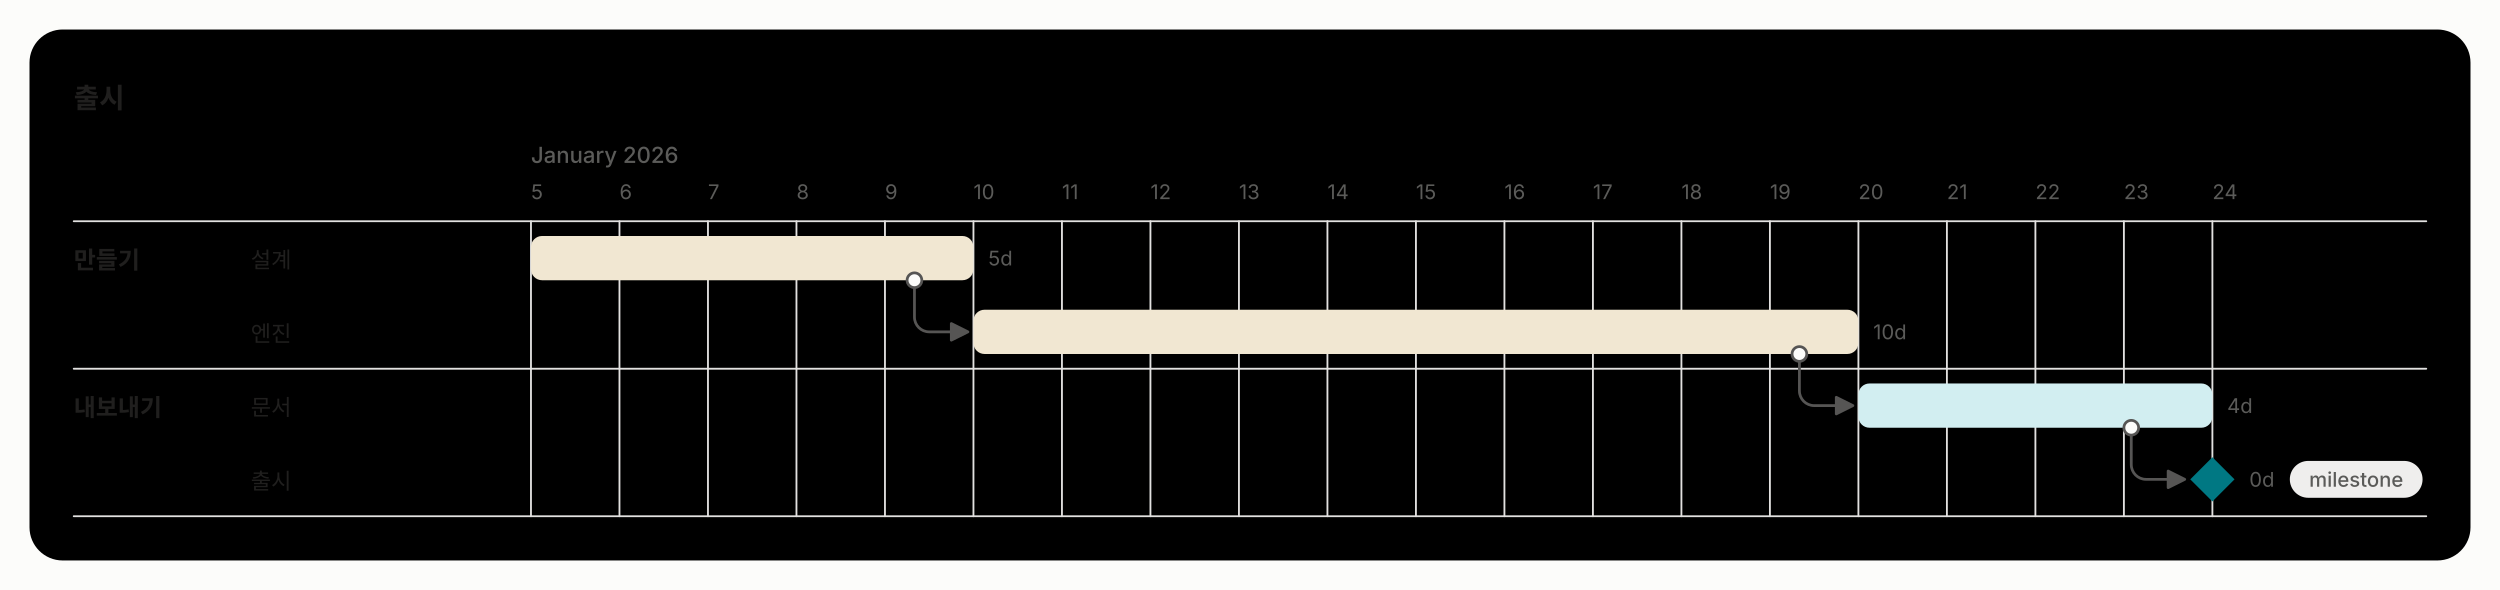
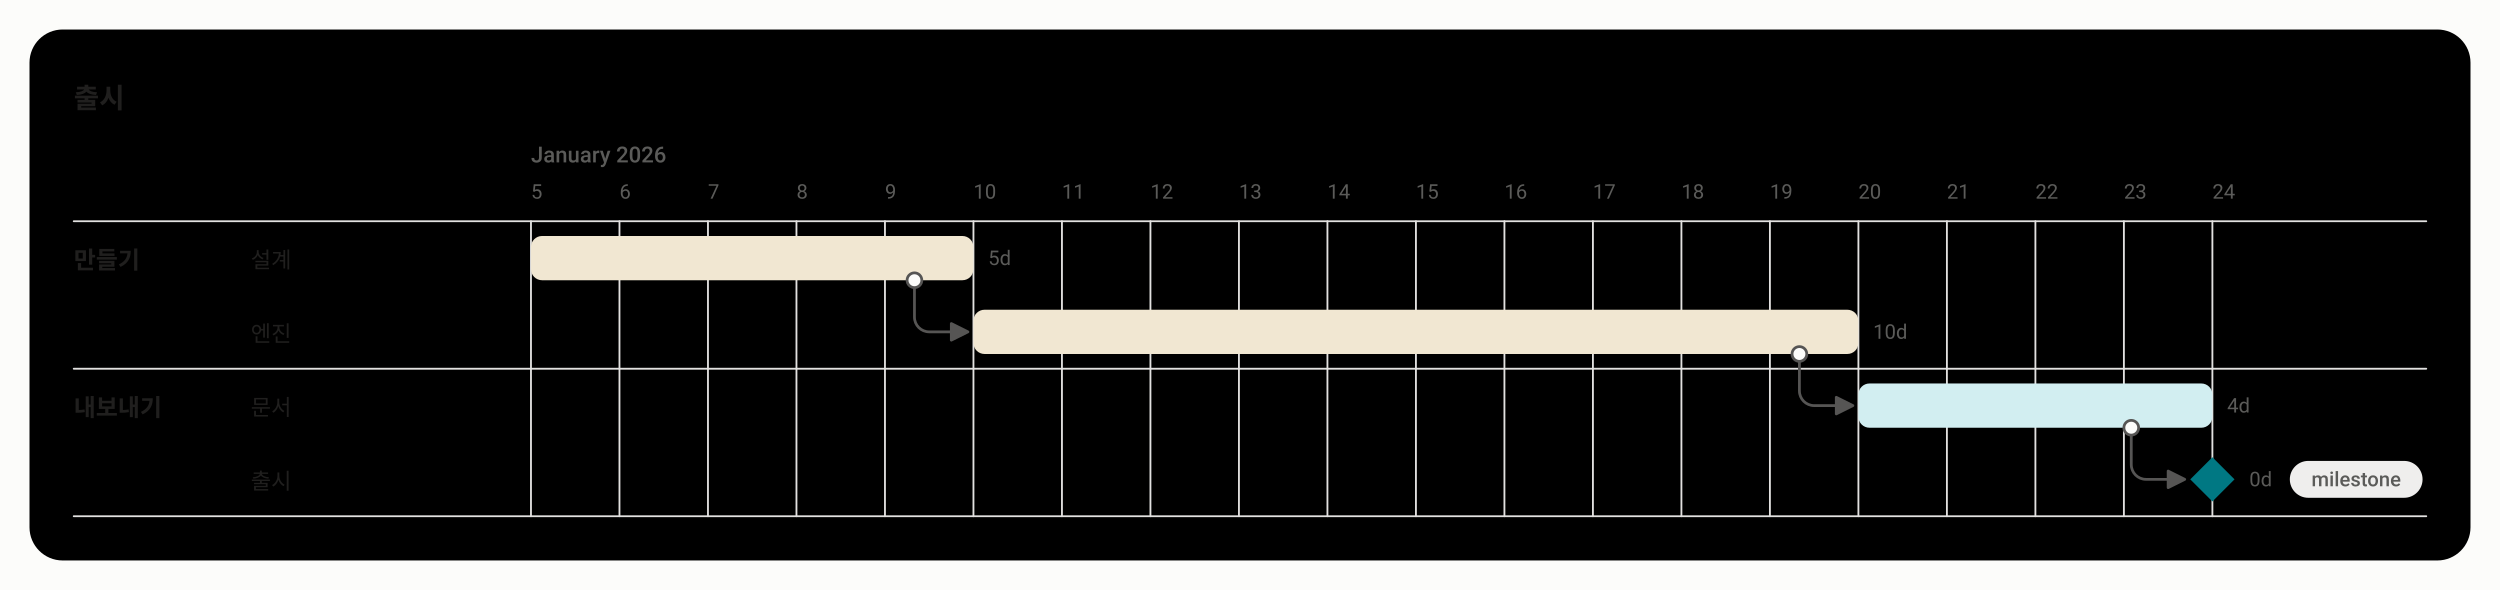
<svg xmlns="http://www.w3.org/2000/svg" class="ursula" data-theme="band" viewBox="0 0 1356 320" width="1356" height="320" role="img">
-   <style>.ursula{font-family:'IBM Plex Sans KR', 'Apple SD Gothic Neo', 'Noto Sans KR', -apple-system, sans-serif}
+   <style>.ursula{font-family:-apple-system, BlinkMacSystemFont, 'Segoe UI', Roboto, 'Helvetica Neue', 'Apple SD Gothic Neo', 'Noto Sans KR', 'Malgun Gothic', sans-serif}
.ursula-bg{fill:var(--ursula-surface,#fcfcfa)}
.ursula-panel{fill:var(--ursula-panel,none)}
- .ursula-title{font:600 15px 'IBM Plex Sans KR', 'Apple SD Gothic Neo', 'Noto Sans KR', -apple-system, sans-serif;fill:var(--ursula-fg,#201f1e)}
- .ursula-body{font:400 12px 'IBM Plex Sans KR', 'Apple SD Gothic Neo', 'Noto Sans KR', -apple-system, sans-serif;fill:var(--ursula-fg,#201f1e)}
- .ursula-zone-name{font:600 13px 'IBM Plex Sans KR', 'Apple SD Gothic Neo', 'Noto Sans KR', -apple-system, sans-serif;fill:var(--ursula-fg,#201f1e)}
- .ursula-axis-name{font:500 12px 'IBM Plex Sans KR', 'Apple SD Gothic Neo', 'Noto Sans KR', -apple-system, sans-serif;fill:var(--ursula-muted,#5b5b59)}
- .ursula-tick{font:400 11px 'IBM Plex Sans KR', 'Apple SD Gothic Neo', 'Noto Sans KR', -apple-system, sans-serif;fill:var(--ursula-muted,#5b5b59);font-variant-numeric:tabular-nums}
- .ursula-tag-text{font:500 11px 'IBM Plex Sans KR', 'Apple SD Gothic Neo', 'Noto Sans KR', -apple-system, sans-serif;fill:var(--ursula-muted,#5b5b59);text-anchor:middle}
+ .ursula-title{font:600 15px -apple-system, BlinkMacSystemFont, 'Segoe UI', Roboto, 'Helvetica Neue', 'Apple SD Gothic Neo', 'Noto Sans KR', 'Malgun Gothic', sans-serif;fill:var(--ursula-fg,#201f1e)}
+ .ursula-body{font:400 12px -apple-system, BlinkMacSystemFont, 'Segoe UI', Roboto, 'Helvetica Neue', 'Apple SD Gothic Neo', 'Noto Sans KR', 'Malgun Gothic', sans-serif;fill:var(--ursula-fg,#201f1e)}
+ .ursula-zone-name{font:600 13px -apple-system, BlinkMacSystemFont, 'Segoe UI', Roboto, 'Helvetica Neue', 'Apple SD Gothic Neo', 'Noto Sans KR', 'Malgun Gothic', sans-serif;fill:var(--ursula-fg,#201f1e)}
+ .ursula-axis-name{font:500 12px -apple-system, BlinkMacSystemFont, 'Segoe UI', Roboto, 'Helvetica Neue', 'Apple SD Gothic Neo', 'Noto Sans KR', 'Malgun Gothic', sans-serif;fill:var(--ursula-muted,#5b5b59)}
+ .ursula-tick{font:400 11px -apple-system, BlinkMacSystemFont, 'Segoe UI', Roboto, 'Helvetica Neue', 'Apple SD Gothic Neo', 'Noto Sans KR', 'Malgun Gothic', sans-serif;fill:var(--ursula-muted,#5b5b59);font-variant-numeric:tabular-nums}
+ .ursula-tag-text{font:500 11px -apple-system, BlinkMacSystemFont, 'Segoe UI', Roboto, 'Helvetica Neue', 'Apple SD Gothic Neo', 'Noto Sans KR', 'Malgun Gothic', sans-serif;fill:var(--ursula-muted,#5b5b59);text-anchor:middle}
.ursula-start{text-anchor:start}
.ursula-tag{fill:var(--ursula-lane,#efeeed)}
.ursula-edge{fill:none;stroke:var(--ursula-line,#565554);stroke-width:1.5;stroke-linecap:round;stroke-linejoin:round}
.ursula-port{display:inline;fill:var(--ursula-surface,#fcfcfa);stroke:var(--ursula-line,#565554);stroke-width:1.5}
.ursula-grid{fill:none;stroke:var(--ursula-hair,#e2e1e0);stroke-width:1;stroke-dasharray:none;stroke-linecap:round}
.ursula-series-1--tint{fill:var(--ursula-s1-tint,#f1e7d2);stroke:var(--ursula-s1,#82641c);stroke-width:0}
.ursula-series-2{fill:var(--ursula-s2,#007883)}
.ursula-series-2--tint{fill:var(--ursula-s2-tint,#d2eef1);stroke:var(--ursula-s2,#007883);stroke-width:0}
.ursula-head{stroke-width:1.5;stroke-linejoin:round}
.ursula-head--edge{fill:var(--ursula-line,#565554);stroke:var(--ursula-line,#565554)}
@media (prefers-color-scheme: dark){
- .ursula{font-family:'IBM Plex Sans KR', 'Apple SD Gothic Neo', 'Noto Sans KR', -apple-system, sans-serif}
+ .ursula{font-family:-apple-system, BlinkMacSystemFont, 'Segoe UI', Roboto, 'Helvetica Neue', 'Apple SD Gothic Neo', 'Noto Sans KR', 'Malgun Gothic', sans-serif}
.ursula-bg{fill:var(--ursula-surface,#171614)}
.ursula-panel{fill:var(--ursula-panel,none)}
- .ursula-title{font:600 15px 'IBM Plex Sans KR', 'Apple SD Gothic Neo', 'Noto Sans KR', -apple-system, sans-serif;fill:var(--ursula-fg,#efeeec)}
- .ursula-body{font:400 12px 'IBM Plex Sans KR', 'Apple SD Gothic Neo', 'Noto Sans KR', -apple-system, sans-serif;fill:var(--ursula-fg,#efeeec)}
- .ursula-zone-name{font:600 13px 'IBM Plex Sans KR', 'Apple SD Gothic Neo', 'Noto Sans KR', -apple-system, sans-serif;fill:var(--ursula-fg,#efeeec)}
- .ursula-axis-name{font:500 12px 'IBM Plex Sans KR', 'Apple SD Gothic Neo', 'Noto Sans KR', -apple-system, sans-serif;fill:var(--ursula-muted,#b2b1af)}
- .ursula-tick{font:400 11px 'IBM Plex Sans KR', 'Apple SD Gothic Neo', 'Noto Sans KR', -apple-system, sans-serif;fill:var(--ursula-muted,#b2b1af);font-variant-numeric:tabular-nums}
- .ursula-tag-text{font:500 11px 'IBM Plex Sans KR', 'Apple SD Gothic Neo', 'Noto Sans KR', -apple-system, sans-serif;fill:var(--ursula-muted,#b2b1af);text-anchor:middle}
+ .ursula-title{font:600 15px -apple-system, BlinkMacSystemFont, 'Segoe UI', Roboto, 'Helvetica Neue', 'Apple SD Gothic Neo', 'Noto Sans KR', 'Malgun Gothic', sans-serif;fill:var(--ursula-fg,#efeeec)}
+ .ursula-body{font:400 12px -apple-system, BlinkMacSystemFont, 'Segoe UI', Roboto, 'Helvetica Neue', 'Apple SD Gothic Neo', 'Noto Sans KR', 'Malgun Gothic', sans-serif;fill:var(--ursula-fg,#efeeec)}
+ .ursula-zone-name{font:600 13px -apple-system, BlinkMacSystemFont, 'Segoe UI', Roboto, 'Helvetica Neue', 'Apple SD Gothic Neo', 'Noto Sans KR', 'Malgun Gothic', sans-serif;fill:var(--ursula-fg,#efeeec)}
+ .ursula-axis-name{font:500 12px -apple-system, BlinkMacSystemFont, 'Segoe UI', Roboto, 'Helvetica Neue', 'Apple SD Gothic Neo', 'Noto Sans KR', 'Malgun Gothic', sans-serif;fill:var(--ursula-muted,#b2b1af)}
+ .ursula-tick{font:400 11px -apple-system, BlinkMacSystemFont, 'Segoe UI', Roboto, 'Helvetica Neue', 'Apple SD Gothic Neo', 'Noto Sans KR', 'Malgun Gothic', sans-serif;fill:var(--ursula-muted,#b2b1af);font-variant-numeric:tabular-nums}
+ .ursula-tag-text{font:500 11px -apple-system, BlinkMacSystemFont, 'Segoe UI', Roboto, 'Helvetica Neue', 'Apple SD Gothic Neo', 'Noto Sans KR', 'Malgun Gothic', sans-serif;fill:var(--ursula-muted,#b2b1af);text-anchor:middle}
.ursula-start{text-anchor:start}
.ursula-tag{fill:var(--ursula-lane,#252422)}
.ursula-edge{fill:none;stroke:var(--ursula-line,#a5a4a2);stroke-width:1.5;stroke-linecap:round;stroke-linejoin:round}
.ursula-port{display:inline;fill:var(--ursula-surface,#171614);stroke:var(--ursula-line,#a5a4a2);stroke-width:1.5}
.ursula-grid{fill:none;stroke:var(--ursula-hair,#2c2b2a);stroke-width:1;stroke-dasharray:none;stroke-linecap:round}
.ursula-series-1--tint{fill:var(--ursula-s1-tint,#3f3112);stroke:var(--ursula-s1,#cdad69);stroke-width:0}
.ursula-series-2{fill:var(--ursula-s2,#5ec3ce)}
.ursula-series-2--tint{fill:var(--ursula-s2-tint,#093a3f);stroke:var(--ursula-s2,#5ec3ce);stroke-width:0}
.ursula-head{stroke-width:1.5;stroke-linejoin:round}
.ursula-head--edge{fill:var(--ursula-line,#a5a4a2);stroke:var(--ursula-line,#a5a4a2)}
}</style>
  <defs>
    <marker id="ursula-arrow-edge-end" viewBox="0 0 9 9" refX="0" refY="4.5" markerWidth="9" markerHeight="9" markerUnits="userSpaceOnUse" orient="auto" overflow="visible">
      <path class="ursula-head ursula-head--edge" d="M0 0L9 4.5L0 9Z" />
    </marker>
  </defs>
  <rect class="ursula-bg" x="0" y="0" width="1356" height="320" />
  <rect class="ursula-panel" x="16" y="16" width="1324" height="288" rx="18" />
  <text class="ursula-title" x="40" y="52" dominant-baseline="central">출시</text>
  <path class="ursula-grid" d="M288 120 L288 280" />
  <text class="ursula-tick ursula-start" x="288" y="104" dominant-baseline="central">5</text>
  <text class="ursula-axis-name" x="288" y="84" dominant-baseline="central">January 2026</text>
  <path class="ursula-grid" d="M336 120 L336 280" />
  <text class="ursula-tick ursula-start" x="336" y="104" dominant-baseline="central">6</text>
  <path class="ursula-grid" d="M384 120 L384 280" />
  <text class="ursula-tick ursula-start" x="384" y="104" dominant-baseline="central">7</text>
  <path class="ursula-grid" d="M432 120 L432 280" />
  <text class="ursula-tick ursula-start" x="432" y="104" dominant-baseline="central">8</text>
  <path class="ursula-grid" d="M480 120 L480 280" />
  <text class="ursula-tick ursula-start" x="480" y="104" dominant-baseline="central">9</text>
  <path class="ursula-grid" d="M528 120 L528 280" />
  <text class="ursula-tick ursula-start" x="528" y="104" dominant-baseline="central">10</text>
  <path class="ursula-grid" d="M576 120 L576 280" />
  <text class="ursula-tick ursula-start" x="576" y="104" dominant-baseline="central">11</text>
  <path class="ursula-grid" d="M624 120 L624 280" />
  <text class="ursula-tick ursula-start" x="624" y="104" dominant-baseline="central">12</text>
  <path class="ursula-grid" d="M672 120 L672 280" />
  <text class="ursula-tick ursula-start" x="672" y="104" dominant-baseline="central">13</text>
  <path class="ursula-grid" d="M720 120 L720 280" />
  <text class="ursula-tick ursula-start" x="720" y="104" dominant-baseline="central">14</text>
  <path class="ursula-grid" d="M768 120 L768 280" />
  <text class="ursula-tick ursula-start" x="768" y="104" dominant-baseline="central">15</text>
  <path class="ursula-grid" d="M816 120 L816 280" />
  <text class="ursula-tick ursula-start" x="816" y="104" dominant-baseline="central">16</text>
  <path class="ursula-grid" d="M864 120 L864 280" />
  <text class="ursula-tick ursula-start" x="864" y="104" dominant-baseline="central">17</text>
  <path class="ursula-grid" d="M912 120 L912 280" />
  <text class="ursula-tick ursula-start" x="912" y="104" dominant-baseline="central">18</text>
  <path class="ursula-grid" d="M960 120 L960 280" />
  <text class="ursula-tick ursula-start" x="960" y="104" dominant-baseline="central">19</text>
  <path class="ursula-grid" d="M1008 120 L1008 280" />
  <text class="ursula-tick ursula-start" x="1008" y="104" dominant-baseline="central">20</text>
  <path class="ursula-grid" d="M1056 120 L1056 280" />
  <text class="ursula-tick ursula-start" x="1056" y="104" dominant-baseline="central">21</text>
  <path class="ursula-grid" d="M1104 120 L1104 280" />
  <text class="ursula-tick ursula-start" x="1104" y="104" dominant-baseline="central">22</text>
  <path class="ursula-grid" d="M1152 120 L1152 280" />
  <text class="ursula-tick ursula-start" x="1152" y="104" dominant-baseline="central">23</text>
  <path class="ursula-grid" d="M1200 120 L1200 280" />
  <text class="ursula-tick ursula-start" x="1200" y="104" dominant-baseline="central">24</text>
  <path class="ursula-grid" d="M40 120 L1316 120" />
  <path class="ursula-grid" d="M40 200 L1316 200" />
  <path class="ursula-grid" d="M40 280 L1316 280" />
  <text class="ursula-zone-name" x="40" y="140" dominant-baseline="central">만들기</text>
  <text class="ursula-zone-name" x="40" y="220" dominant-baseline="central">내보내기</text>
  <text class="ursula-body" x="136" y="140" dominant-baseline="central">설계</text>
  <text class="ursula-body" x="136" y="180" dominant-baseline="central">엔진</text>
  <text class="ursula-body" x="136" y="220" dominant-baseline="central">문서</text>
  <text class="ursula-body" x="136" y="260" dominant-baseline="central">출시</text>
  <path class="ursula-edge ursula-edge--arrow" d="M496 152 L496 172 A8 8 0 0 0 504 180 L516 180" marker-end="url(#ursula-arrow-edge-end)" data-from="a1" data-to="a2" />
  <path class="ursula-edge ursula-edge--arrow" d="M976 192 L976 212 A8 8 0 0 0 984 220 L996 220" marker-end="url(#ursula-arrow-edge-end)" data-from="a2" data-to="b1" />
  <path class="ursula-edge ursula-edge--arrow" d="M1156 232 L1156 252 A8 8 0 0 0 1164 260 L1176 260" marker-end="url(#ursula-arrow-edge-end)" data-from="b1" data-to="task4" />
  <rect class="ursula-band ursula-series-1--tint" x="288" y="128" width="240" height="24" rx="6" data-task="a1" />
  <text class="ursula-tick ursula-start" x="536" y="140" dominant-baseline="central">5d</text>
  <rect class="ursula-band ursula-series-1--tint" x="528" y="168" width="480" height="24" rx="6" data-task="a2" />
  <text class="ursula-tick ursula-start" x="1016" y="180" dominant-baseline="central">10d</text>
  <rect class="ursula-band ursula-series-2--tint" x="1008" y="208" width="192" height="24" rx="6" data-task="b1" />
  <text class="ursula-tick ursula-start" x="1208" y="220" dominant-baseline="central">4d</text>
  <path class="ursula-series-2" d="M1188 260 L1200 248 L1212 260 L1200 272 Z" data-task="task4" />
  <text class="ursula-tick ursula-start" x="1220" y="260" dominant-baseline="central">0d</text>
  <rect class="ursula-tag" x="1242" y="250" width="72" height="20" rx="10" />
  <text class="ursula-tag-text" x="1278" y="260" dominant-baseline="central">milestone</text>
  <circle class="ursula-port" cx="496" cy="152" r="4" />
  <circle class="ursula-port" cx="976" cy="192" r="4" />
  <circle class="ursula-port" cx="1156" cy="232" r="4" />
</svg>
